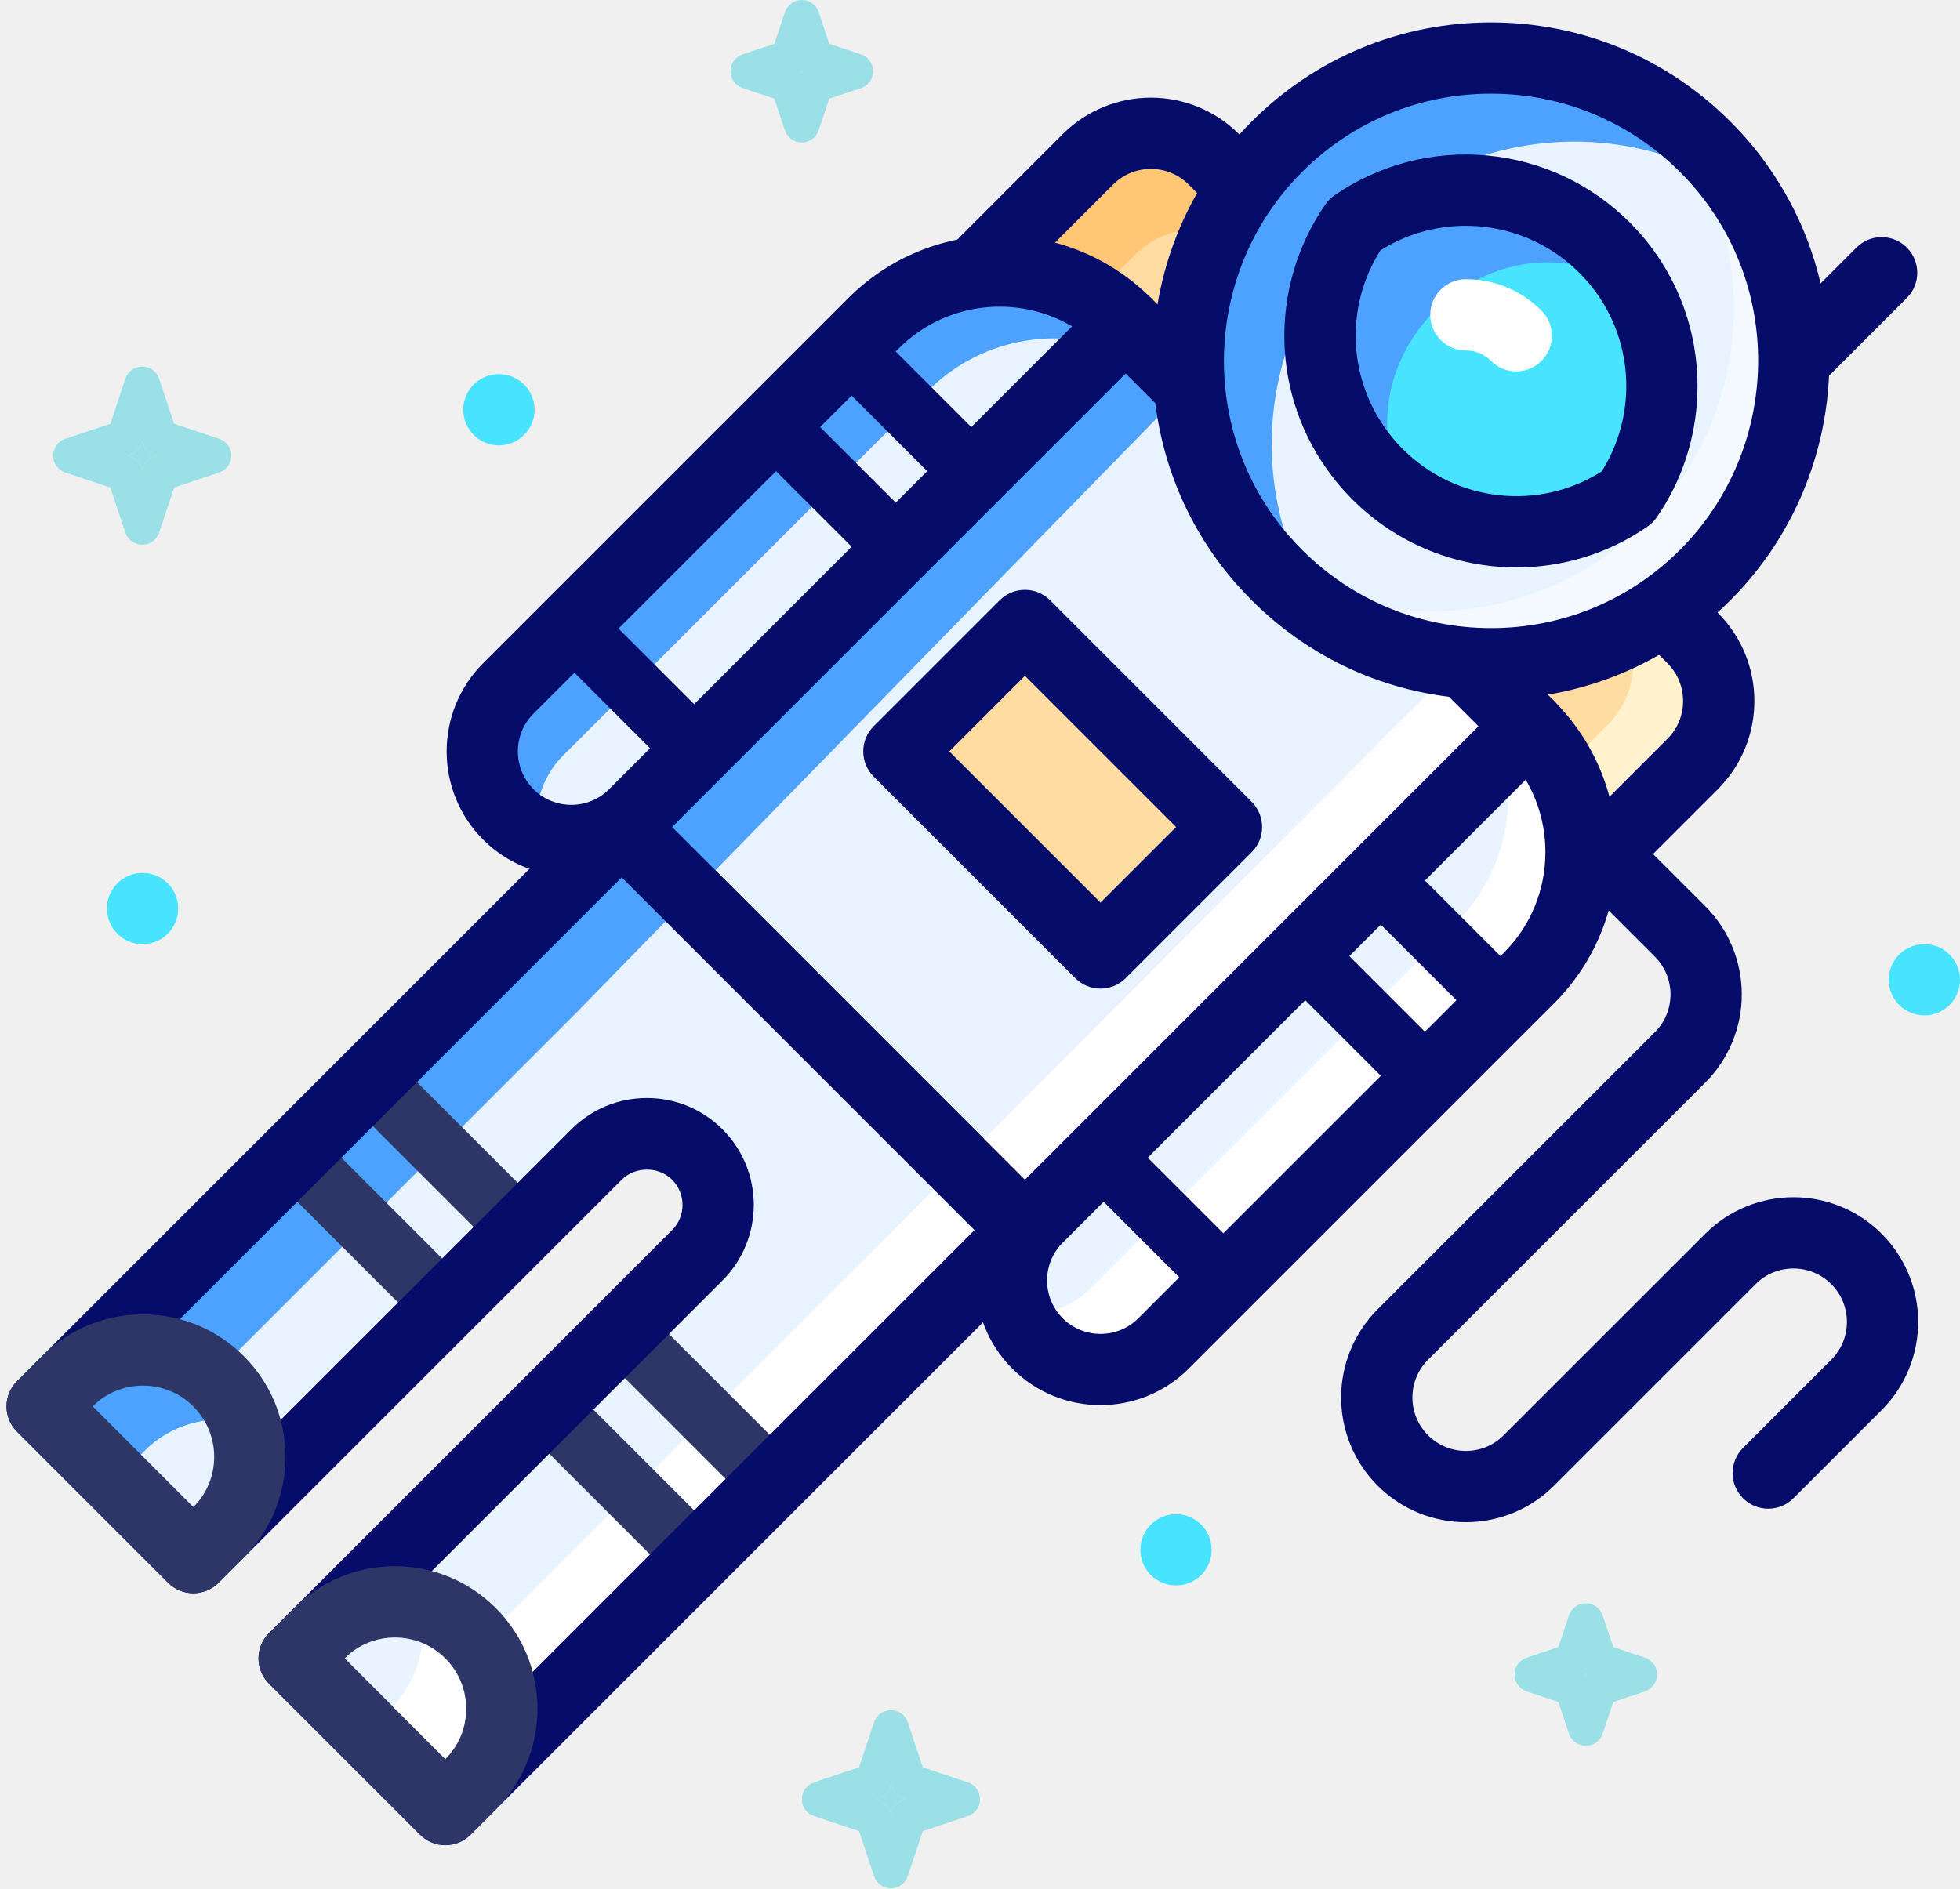
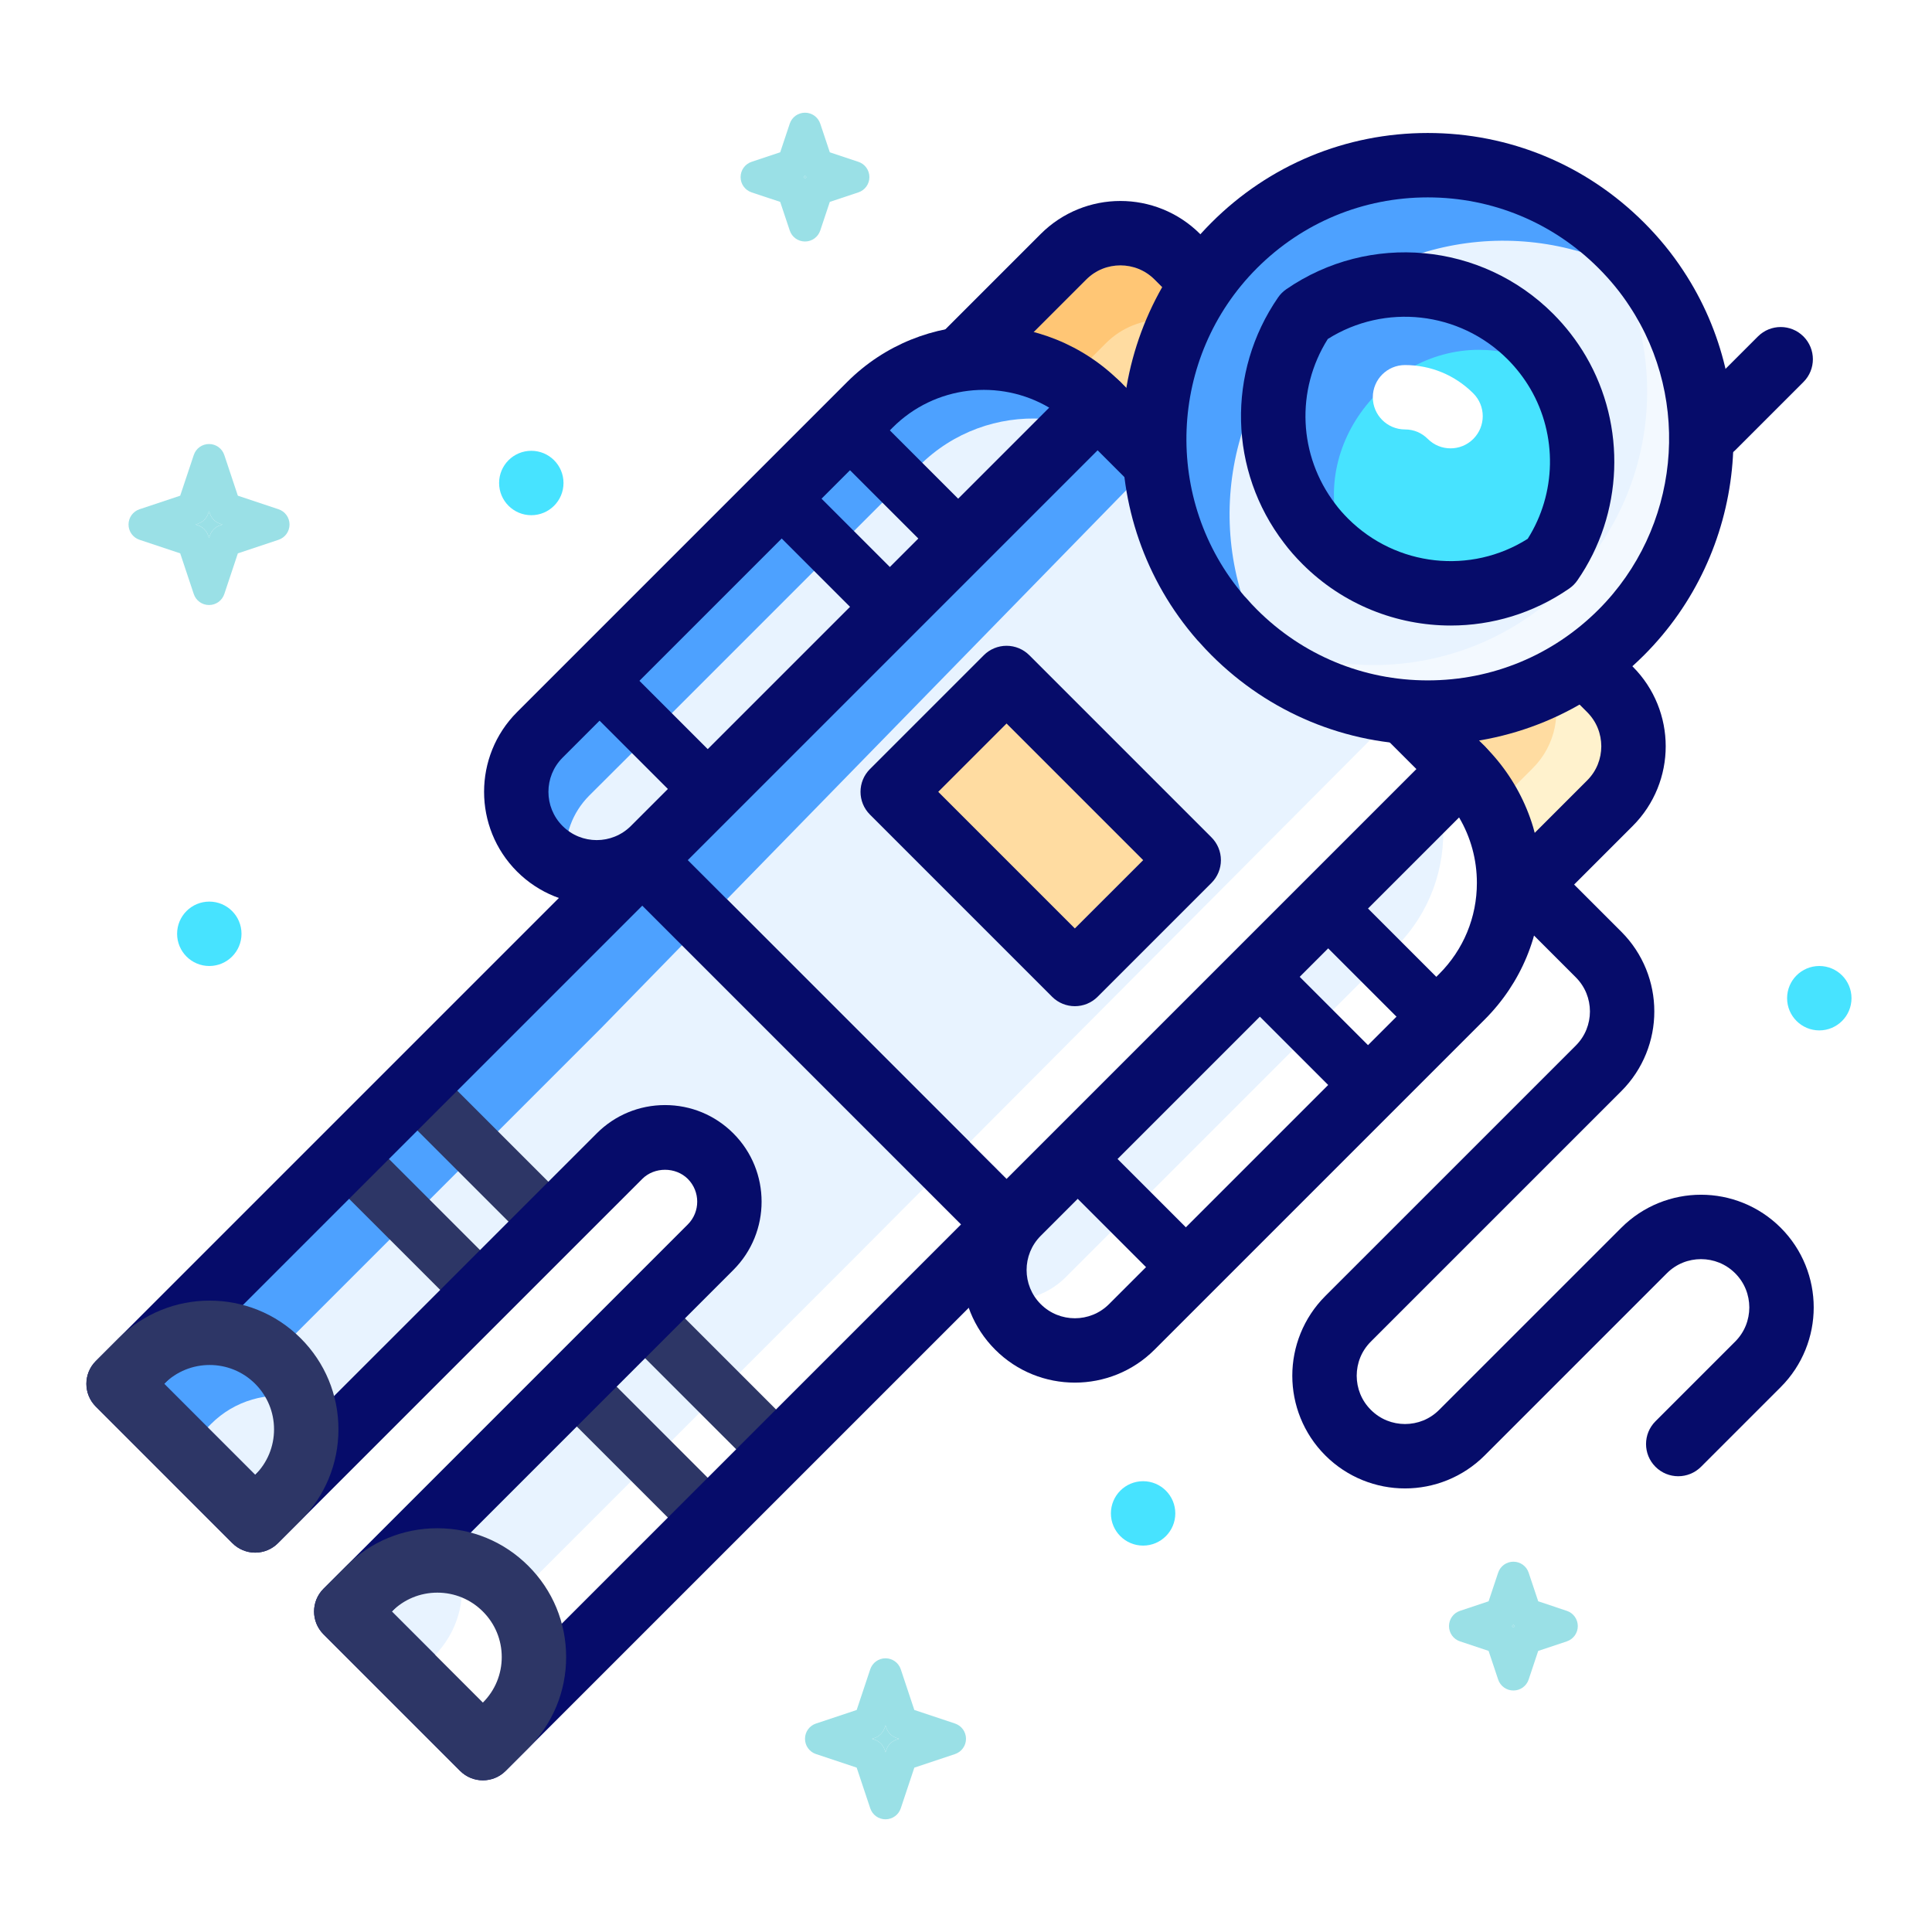
- <svg xmlns="http://www.w3.org/2000/svg" width="110px" height="106px" viewBox="0 0 110 106" version="1.1">
+ <svg xmlns="http://www.w3.org/2000/svg" width="120px" height="120px" viewBox="0 0 120 120" version="1.1">
  <defs />
  <g id="Page" stroke="none" stroke-width="1" fill="none" fill-rule="evenodd">
-     <g id="hireing" transform="translate(-260, -1101)">
+     <g id="hireing" transform="translate(-255, -1079)">
      <g id="block" transform="translate(0, 860)">
-         <g id="r1" transform="translate(135, 241)">
+         <rect id="bg" fill="#FFFFFF" x="0" y="0" width="1440" height="848" />
+         <g id="r1" transform="translate(135, 219)">
          <g id="1">
-             <g id="hireing-culture-01" transform="translate(125, 0)">
+             <g id="hireing-culture-01" transform="translate(125, 7)">
              <g id="Page-1">
                <g id="Group-134">
                  <path d="M100.653,84.106 L105.603,79.156 C106.966,77.795 107.654,75.991 107.653,74.206 C107.654,72.422 106.966,70.618 105.603,69.257 C104.24,67.894 102.438,67.205 100.653,67.207 C98.868,67.205 97.064,67.894 95.703,69.257 L84.388,80.57 C83.799,81.16 83.043,81.447 82.267,81.449 C81.493,81.447 80.737,81.16 80.147,80.57 C79.556,79.979 79.27,79.224 79.267,78.449 C79.27,77.674 79.556,76.919 80.147,76.328 L95.704,60.772 C97.066,59.41 97.755,57.606 97.752,55.822 C97.755,54.037 97.066,52.234 95.704,50.872 L90.752,45.923 C89.972,45.141 88.706,45.141 87.924,45.923 C87.144,46.703 87.144,47.97 87.924,48.751 L92.874,53.701 C93.463,54.291 93.751,55.047 93.754,55.822 C93.751,56.596 93.465,57.352 92.874,57.943 L77.317,73.499 C75.954,74.861 75.266,76.665 75.267,78.449 C75.266,80.234 75.954,82.037 77.317,83.399 C78.68,84.762 80.483,85.451 82.267,85.449 C84.052,85.451 85.856,84.762 87.218,83.399 L98.531,72.085 C99.121,71.496 99.877,71.209 100.653,71.207 C101.427,71.209 102.183,71.496 102.775,72.085 C103.364,72.676 103.65,73.432 103.653,74.206 C103.65,74.981 103.364,75.737 102.775,76.328 L97.825,81.278 C97.043,82.059 97.043,83.325 97.825,84.106 C98.606,84.887 99.871,84.887 100.653,84.106" id="Fill-2" fill="#060C6A" />
                  <path d="M89,93.911 C88.972,93.942 88.943,93.972 88.911,94 C88.943,94.028 88.972,94.057 89,94.089 C89.028,94.057 89.057,94.028 89.089,94 C89.057,93.972 89.028,93.942 89,93.911" id="Fill-4" fill="#9AE0E6" />
                  <path d="M89,90 C88.568,90 88.188,90.274 88.052,90.684 L87.46,92.459 L85.684,93.052 C85.274,93.188 85,93.568 85,94 C85,94.432 85.274,94.812 85.684,94.949 L87.459,95.541 L88.052,97.317 C88.188,97.726 88.568,98 89,98 C89.432,98 89.812,97.726 89.948,97.317 L90.541,95.541 L92.316,94.949 C92.726,94.812 93,94.432 93,94 C93,93.568 92.726,93.188 92.316,93.052 L90.541,92.459 L89.948,90.684 C89.812,90.274 89.432,90 89,90 M88.911,94 C88.943,93.972 88.972,93.943 89,93.911 C89.028,93.943 89.057,93.972 89.089,94 C89.057,94.028 89.028,94.057 89,94.089 C88.972,94.057 88.943,94.028 88.911,94" id="Fill-6" fill="#9AE0E6" />
                  <path d="M45,3.911 C44.972,3.942 44.943,3.972 44.911,4 C44.943,4.028 44.972,4.057 45,4.089 C45.028,4.057 45.057,4.028 45.089,4 C45.057,3.972 45.028,3.942 45,3.911" id="Fill-8" fill="#9AE0E6" />
                  <path d="M45,0 C44.568,0 44.188,0.274 44.052,0.683 L43.46,2.459 L41.684,3.051 C41.274,3.187 41,3.568 41,4 C41,4.432 41.274,4.812 41.684,4.949 L43.459,5.54 L44.052,7.316 C44.188,7.726 44.568,8 45,8 C45.432,8 45.812,7.726 45.948,7.316 L46.541,5.54 L48.316,4.949 C48.726,4.812 49,4.432 49,4 C49,3.568 48.726,3.187 48.316,3.051 L46.541,2.459 L45.948,0.683 C45.812,0.274 45.432,0 45,0 M44.911,4 C44.943,3.972 44.972,3.942 45,3.911 C45.028,3.942 45.057,3.972 45.089,4 C45.057,4.028 45.028,4.057 45,4.089 C44.972,4.057 44.943,4.028 44.911,4" id="Fill-10" fill="#9AE0E6" />
                  <path d="M7.983,24.741 L7.932,24.895 C7.832,25.193 7.597,25.428 7.3,25.527 L7.145,25.579 L7.3,25.63 C7.597,25.729 7.832,25.964 7.932,26.262 L7.983,26.416 L8.034,26.262 C8.134,25.964 8.369,25.729 8.667,25.63 L8.821,25.579 L8.667,25.527 C8.369,25.428 8.134,25.193 8.034,24.895 L7.983,24.741" id="Fill-12" fill="#9AE0E6" />
                  <path d="M7.983,20.579 C7.551,20.579 7.171,20.853 7.035,21.263 L6.192,23.789 L3.667,24.63 C3.257,24.767 2.983,25.147 2.983,25.579 C2.983,26.011 3.257,26.391 3.667,26.528 L6.193,27.37 L7.035,29.896 C7.171,30.305 7.551,30.579 7.983,30.579 C8.415,30.579 8.795,30.305 8.932,29.896 L9.774,27.37 L12.299,26.528 C12.709,26.391 12.983,26.011 12.983,25.579 C12.983,25.147 12.709,24.767 12.299,24.63 L9.773,23.788 L8.932,21.263 C8.795,20.853 8.415,20.579 7.983,20.579 M7.932,24.895 L7.983,24.742 L8.034,24.895 C8.134,25.193 8.369,25.429 8.667,25.528 L8.821,25.579 L8.667,25.631 C8.369,25.73 8.134,25.965 8.034,26.263 L7.983,26.417 L7.932,26.263 C7.832,25.965 7.597,25.73 7.3,25.631 L7.145,25.579 L7.3,25.528 C7.597,25.429 7.832,25.193 7.932,24.895" id="Fill-14" fill="#9AE0E6" />
                  <path d="M50,100.162 L49.949,100.316 C49.849,100.614 49.615,100.849 49.317,100.948 L49.163,101 L49.317,101.051 C49.615,101.15 49.849,101.385 49.949,101.683 L50,101.837 L50.051,101.683 C50.151,101.385 50.386,101.15 50.684,101.051 L50.838,101 L50.684,100.948 C50.386,100.849 50.151,100.614 50.051,100.316 L50,100.162" id="Fill-16" fill="#9AE0E6" />
                  <path d="M50,96 C49.568,96 49.188,96.274 49.052,96.684 L48.21,99.21 L45.684,100.051 C45.274,100.188 45,100.568 45,101 C45,101.432 45.274,101.812 45.684,101.949 L48.21,102.791 L49.052,105.316 C49.188,105.726 49.568,106 50,106 C50.432,106 50.812,105.726 50.949,105.316 L51.791,102.791 L54.316,101.949 C54.726,101.812 55,101.432 55,101 C55,100.568 54.726,100.188 54.316,100.051 L51.79,99.209 L50.949,96.684 C50.812,96.274 50.432,96 50,96 M49.949,100.316 L50,100.163 L50.051,100.316 C50.151,100.614 50.386,100.85 50.684,100.949 L50.838,101 L50.684,101.052 C50.386,101.151 50.151,101.386 50.051,101.684 L50,101.838 L49.949,101.684 C49.849,101.386 49.615,101.151 49.317,101.052 L49.163,101 L49.317,100.949 C49.615,100.85 49.849,100.614 49.949,100.316" id="Fill-18" fill="#9AE0E6" />
                  <path d="M108,53 C106.896,53 106,53.895 106,55 C106,56.104 106.896,57 108,57 C109.105,57 110,56.104 110,55 C110,53.895 109.105,53 108,53" id="Fill-20" fill="#47E3FF" />
                  <path d="M66,85 C64.896,85 64,85.896 64,87 C64,88.104 64.896,89 66,89 C67.105,89 68,88.104 68,87 C68,85.896 67.105,85 66,85" id="Fill-22" fill="#47E3FF" />
                  <path d="M8,49 C6.896,49 6,49.896 6,51 C6,52.104 6.896,53 8,53 C9.105,53 10,52.104 10,51 C10,49.896 9.105,49 8,49" id="Fill-24" fill="#47E3FF" />
                  <path d="M28,21 C26.895,21 26,21.895 26,23 C26,24.104 26.895,25 28,25 C29.105,25 30,24.104 30,23 C30,21.895 29.105,21 28,21" id="Fill-26" fill="#47E3FF" />
                  <path d="M87.217,50.667 L94.996,42.889 C96.948,40.936 96.948,37.77 94.996,35.818 L68.125,8.947 C66.172,6.995 63.007,6.995 61.054,8.947 L53.276,16.726 L87.217,50.667" id="Fill-28" fill="#FFDCA1" />
                  <path d="M51.357,17.291 L51.234,17.413 L51.539,17.718 C51.461,17.581 51.4,17.439 51.357,17.291 M54.691,18.14 C54.3,18.53 53.788,18.727 53.276,18.727 C52.934,18.727 52.591,18.639 52.284,18.463 L55.914,22.093 L57.279,20.729 L54.691,18.14" id="Fill-30" fill="#FFE5B9" />
                  <path d="M64.59,9.483 C63.815,9.486 63.06,9.773 62.468,10.363 L54.691,18.14 L54.691,18.14 L57.279,20.729 L63.694,14.313 C64.669,13.338 65.949,12.851 67.229,12.851 C67.595,12.851 67.961,12.89 68.32,12.97 C68.426,12.746 68.537,12.524 68.654,12.305 L66.711,10.363 C66.12,9.773 65.364,9.486 64.59,9.483" id="Fill-32" fill="#FFC675" />
                  <path d="M83.734,47.184 L82.428,48.49 L85.369,51.431 C85.069,50.707 85.214,49.842 85.803,49.253 L83.734,47.184" id="Fill-34" fill="#FFE5B9" />
                  <path d="M91.639,35.29 C91.546,35.339 91.453,35.388 91.359,35.435 C92.016,37.21 91.632,39.286 90.207,40.71 L83.734,47.184 L85.803,49.253 L85.803,49.253 L93.581,41.475 C94.171,40.884 94.458,40.128 94.46,39.354 C94.458,38.579 94.171,37.824 93.581,37.232 L91.639,35.29" id="Fill-36" fill="#FFF2CD" />
                  <path d="M86.454,52.516 L87.108,53.17 L87.661,52.618 C87.515,52.651 87.367,52.667 87.218,52.667 C86.958,52.667 86.698,52.617 86.454,52.516" id="Fill-38" fill="#FFE5B9" />
                  <path d="M88.632,52.081 L96.41,44.303 C97.773,42.941 98.462,41.138 98.46,39.353 C98.462,37.568 97.773,35.765 96.41,34.403 L69.54,7.533 C68.178,6.17 66.375,5.481 64.59,5.483 C62.805,5.481 61.002,6.17 59.64,7.533 L51.862,15.312 C51.081,16.093 51.081,17.359 51.862,18.14 C52.643,18.921 53.91,18.921 54.691,18.14 L62.469,10.362 C63.06,9.772 63.815,9.485 64.59,9.483 C65.364,9.485 66.121,9.772 66.712,10.362 L93.582,37.232 C94.171,37.823 94.458,38.579 94.46,39.353 C94.458,40.128 94.171,40.884 93.582,41.474 L85.804,49.252 C85.022,50.034 85.022,51.3 85.804,52.081 C86.584,52.862 87.851,52.862 88.632,52.081" id="Fill-40" fill="#060C6A" />
                  <polygon id="Fill-42" fill="#E8F3FF" points="57.519 69.052 34.892 46.425 63.176 18.14 85.803 40.768" />
                  <path d="M57.519,69.052 L58.934,67.638 L37.72,46.425 L63.176,20.969 L82.975,40.768 L56.105,67.638 L57.519,69.052 L58.934,67.638 L57.519,69.052 L58.934,70.466 L87.217,42.182 C87.59,41.809 87.803,41.294 87.803,40.768 C87.803,40.241 87.59,39.726 87.217,39.354 L64.59,16.726 C64.218,16.354 63.703,16.14 63.176,16.14 C62.649,16.14 62.134,16.354 61.762,16.726 L33.477,45.01 C32.696,45.792 32.696,47.058 33.477,47.839 L56.105,70.466 C56.477,70.839 56.993,71.052 57.519,71.052 C58.046,71.052 58.561,70.839 58.934,70.466 L57.519,69.052" id="Fill-44" fill="#2D3666" />
                  <path d="M34.892,46.425 L29.235,52.082 L2.365,78.952 L10.85,87.437 L33.478,64.81 C35.04,63.248 37.573,63.248 39.135,64.81 C40.697,66.372 40.697,68.905 39.135,70.467 L16.507,93.094 L24.992,101.579 L51.863,74.709 L57.519,69.052 L34.892,46.425 Z" id="Fill-46" fill="#E8F3FF" />
                  <polygon id="Fill-48" fill="#FFFFFF" points="86.935 41.5 52.83 75.743 25.96 102.613 21.279 97.923 48.149 71.053 82.245 36.81" />
                  <polygon id="Fill-50" fill="#4DA1FF" points="32.345 56.85 11.66 77.535 4.97 74.845 27.655 52.16 62.279 16.803 66.262 22.105" />
                  <path d="M95.703,32.282 C89.064,38.922 78.3,38.922 71.661,32.282 C65.022,25.643 65.022,14.88 71.661,8.241 C78.3,1.601 89.064,1.601 95.703,8.241 C102.342,14.88 102.342,25.643 95.703,32.282" id="Fill-52" fill="#E8F3FF" />
                  <path d="M94.44,7.87 C98.87,14.47 98.17,23.49 92.33,29.33 C89.012,32.647 84.665,34.307 80.319,34.307 C77.026,34.307 73.734,33.355 70.89,31.45 C71.13,31.73 71.39,32.01 71.66,32.28 C74.98,35.6 79.33,37.26 83.68,37.26 C88.03,37.26 92.38,35.6 95.7,32.28 C101.51,26.47 102.24,17.51 97.88,10.91 C97.61,10.59 97.32,10.28 97.02,9.98 C96.22,9.18 95.35,8.47 94.44,7.87" id="Fill-54" fill="#F3F9FF" />
                  <path d="M12.264,77.537 L12.264,77.537 C9.921,75.194 6.122,75.194 3.779,77.537 L2.365,78.951 L10.85,87.436 L12.264,86.022 C14.607,83.679 14.607,79.88 12.264,77.537" id="Fill-56" fill="#E8F3FF" />
                  <path d="M13.54,79.803 C11.63,79.423 9.58,79.973 8.11,81.443 L6.69,82.863 L2,78.173 L3.42,76.763 C5.76,74.413 9.56,74.413 11.9,76.763 C12.76,77.623 13.31,78.693 13.54,79.803" id="Fill-58" fill="#4DA1FF" />
                  <path d="M26.406,91.679 L26.406,91.679 C24.063,89.336 20.264,89.336 17.921,91.679 L16.506,93.093 L24.992,101.579 L26.406,100.164 C28.749,97.821 28.749,94.022 26.406,91.679" id="Fill-60" fill="#E8F3FF" />
                  <path d="M91.33,27.91 C87.05,30.87 81.14,30.44 77.32,26.63 C76.97,26.28 76.64,25.91 76.35,25.52 C73.45,21.73 73.35,16.5 76.03,12.61 C80.32,9.66 86.23,10.08 90.05,13.9 C90.74,14.59 91.31,15.34 91.78,16.14 C93.91,19.79 93.76,24.4 91.33,27.91" id="Fill-62" fill="#47E3FF" />
                  <path d="M81.118,9.819 C78.935,9.819 76.752,10.465 74.878,11.753 C71.927,16.043 72.348,21.953 76.167,25.774 C76.721,26.327 77.326,26.81 77.963,27.224 C77.743,27.036 77.528,26.838 77.32,26.63 C76.97,26.28 76.64,25.91 76.349,25.52 C73.45,21.73 73.35,16.5 76.029,12.61 C77.904,11.321 80.087,10.676 82.27,10.676 C84.347,10.676 86.423,11.26 88.233,12.431 C86.184,10.688 83.651,9.819 81.118,9.819" id="Fill-64" fill="#8CD5E6" />
                  <path d="M82.27,10.676 C80.087,10.676 77.904,11.322 76.03,12.61 C73.35,16.501 73.45,21.73 76.349,25.52 C76.64,25.91 76.97,26.28 77.32,26.63 C77.528,26.838 77.743,27.036 77.963,27.224 C78.259,27.415 78.561,27.592 78.868,27.753 L78.812,27.646 C75.665,21.439 80.749,14.728 86.849,14.728 C88.133,14.728 89.463,15.025 90.77,15.688 L90.878,15.743 C90.368,14.773 89.708,13.854 88.898,13.044 C88.683,12.829 88.461,12.624 88.233,12.431 C86.423,11.26 84.347,10.676 82.27,10.676" id="Fill-66" fill="#4DA1FF" />
                  <path d="M24.992,75.045 C24.544,75.045 24.096,74.874 23.755,74.532 L15.269,66.047 C14.586,65.363 14.586,64.256 15.269,63.572 C15.953,62.889 17.06,62.889 17.744,63.572 L26.229,72.058 C26.913,72.741 26.913,73.849 26.229,74.532 C25.888,74.874 25.44,75.045 24.992,75.045" id="Fill-68" fill="#2D3666" />
                  <path d="M29.234,70.802 C28.786,70.802 28.338,70.631 27.997,70.289 L19.512,61.804 C18.829,61.12 18.829,60.013 19.512,59.329 C20.196,58.646 21.303,58.646 21.987,59.329 L30.471,67.815 C31.155,68.498 31.155,69.606 30.471,70.289 C30.13,70.631 29.682,70.802 29.234,70.802" id="Fill-70" fill="#2D3666" />
                  <path d="M39.135,89.186 C38.687,89.186 38.239,89.016 37.898,88.674 L29.411,80.189 C28.728,79.504 28.728,78.397 29.411,77.713 C30.095,77.031 31.202,77.031 31.886,77.713 L40.372,86.2 C41.056,86.882 41.056,87.99 40.372,88.674 C40.031,89.016 39.583,89.186 39.135,89.186" id="Fill-72" fill="#2D3666" />
                  <path d="M43.377,84.944 C42.929,84.944 42.481,84.773 42.14,84.431 L33.654,75.946 C32.971,75.262 32.971,74.155 33.654,73.471 C34.338,72.788 35.445,72.788 36.129,73.471 L44.614,81.957 C45.298,82.64 45.298,83.748 44.614,84.431 C44.273,84.773 43.825,84.944 43.377,84.944" id="Fill-74" fill="#2D3666" />
                  <path d="M49.034,18.14 L32.064,35.111 L28.528,38.646 C26.575,40.599 26.575,43.765 28.528,45.717 L28.528,45.717 C30.481,47.67 33.646,47.67 35.599,45.717 L39.135,42.182 L63.176,18.14 C59.271,14.235 52.939,14.235 49.034,18.14" id="Fill-76" fill="#E8F3FF" />
                  <path d="M61.56,17.234 L59.78,19.014 C57.03,18.844 54.21,19.814 52.1,21.924 L35.13,38.894 L31.59,42.424 C30.54,43.484 30.05,44.884 30.14,46.264 C28.96,46.194 27.8,45.714 26.91,44.814 C24.95,42.854 24.95,39.694 26.91,37.744 L30.44,34.204 L47.41,17.234 C51.32,13.334 57.65,13.334 61.56,17.234" id="Fill-78" fill="#4DA1FF" />
                  <path d="M54.69,28.375 C54.242,28.375 53.794,28.204 53.453,27.863 L46.381,20.793 C45.698,20.108 45.698,19 46.381,18.317 C47.065,17.634 48.172,17.634 48.856,18.317 L55.927,25.389 C56.611,26.072 56.611,27.18 55.927,27.863 C55.586,28.204 55.138,28.375 54.69,28.375" id="Fill-80" fill="#060C6A" />
                  <path d="M85.803,40.768 L61.761,64.81 L58.226,68.345 C56.273,70.298 56.273,73.464 58.226,75.416 L58.226,75.416 C60.178,77.369 63.344,77.369 65.297,75.416 L68.833,71.881 L85.803,54.91 C89.708,51.005 89.708,44.673 85.803,40.768" id="Fill-82" fill="#E8F3FF" />
                  <path d="M86.414,56.489 L69.434,73.459 L65.904,76.989 C64.924,77.969 63.644,78.459 62.364,78.459 C61.084,78.459 59.804,77.969 58.834,76.989 C57.944,76.089 57.454,74.929 57.384,73.759 C57.484,73.769 57.584,73.769 57.684,73.769 C58.964,73.769 60.244,73.289 61.214,72.309 L81.724,51.799 C83.824,49.689 84.794,46.879 84.624,44.129 L86.414,42.339 C90.314,46.249 90.314,52.579 86.414,56.489" id="Fill-84" fill="#FFFFFF" />
                  <path d="M84.389,58.074 C83.941,58.074 83.493,57.903 83.152,57.561 L76.081,50.49 C75.398,49.806 75.398,48.699 76.081,48.015 C76.765,47.332 77.872,47.332 78.556,48.015 L85.626,55.087 C86.31,55.77 86.31,56.878 85.626,57.561 C85.285,57.903 84.837,58.074 84.389,58.074" id="Fill-86" fill="#060C6A" />
                  <polygon id="Fill-88" fill="#FFDCA1" points="61.762 53.496 50.448 42.182 57.519 35.111 68.833 46.425" />
                  <path d="M53.276,42.182 L61.761,50.667 L66.005,46.425 L57.519,37.939 L53.276,42.182 Z M61.761,55.496 C61.25,55.496 60.738,55.301 60.347,54.91 L49.034,43.596 C48.253,42.815 48.253,41.549 49.034,40.768 L56.105,33.697 C56.48,33.322 56.989,33.111 57.519,33.111 C58.049,33.111 58.558,33.322 58.933,33.697 L70.247,45.011 C70.622,45.386 70.833,45.894 70.833,46.425 C70.833,46.955 70.622,47.464 70.247,47.839 L63.175,54.91 C62.785,55.301 62.273,55.496 61.761,55.496 L61.761,55.496 Z" id="Fill-90" fill="#060C6A" />
                  <path d="M32.063,35.111 L39.134,42.182" id="Fill-92" fill="#E8F3FF" />
                  <path d="M39.135,43.932 C38.687,43.932 38.239,43.761 37.898,43.419 L30.826,36.348 C30.143,35.665 30.143,34.557 30.826,33.873 C31.51,33.19 32.617,33.19 33.301,33.873 L40.372,40.945 C41.056,41.628 41.056,42.736 40.372,43.419 C40.031,43.761 39.583,43.932 39.135,43.932" id="Fill-94" fill="#060C6A" />
                  <path d="M68.833,71.88 L61.762,64.809" id="Fill-96" fill="#E8F3FF" />
                  <path d="M68.833,73.631 C68.385,73.631 67.937,73.46 67.596,73.118 L60.524,66.047 C59.841,65.363 59.841,64.256 60.524,63.572 C61.208,62.889 62.315,62.889 62.999,63.572 L70.07,70.644 C70.754,71.327 70.754,72.435 70.07,73.118 C69.729,73.46 69.281,73.631 68.833,73.631" id="Fill-98" fill="#060C6A" />
                  <path d="M50.448,32.618 C50,32.618 49.552,32.447 49.211,32.105 L42.139,25.035 C41.456,24.351 41.456,23.243 42.139,22.56 C42.823,21.876 43.93,21.876 44.614,22.56 L51.685,29.631 C52.369,30.314 52.369,31.422 51.685,32.105 C51.344,32.447 50.896,32.618 50.448,32.618" id="Fill-100" fill="#060C6A" />
                  <path d="M80.147,62.316 C79.698,62.316 79.251,62.145 78.909,61.803 L71.957,54.85 C71.272,54.167 71.272,53.059 71.957,52.376 C72.639,51.692 73.748,51.692 74.43,52.376 L81.383,59.329 C82.067,60.012 82.067,61.12 81.383,61.803 C81.043,62.145 80.594,62.316 80.147,62.316" id="Fill-102" fill="#060C6A" />
                  <path d="M101.359,21.555 C100.847,21.555 100.336,21.36 99.945,20.969 C99.164,20.188 99.164,18.922 99.945,18.141 L104.188,13.898 C104.969,13.117 106.235,13.117 107.016,13.898 C107.797,14.68 107.797,15.946 107.016,16.726 L102.773,20.969 C102.382,21.36 101.871,21.555 101.359,21.555" id="Fill-104" fill="#060C6A" />
                  <path d="M85.096,20.848 C84.584,20.848 84.073,20.653 83.682,20.262 C83.297,19.877 82.808,19.674 82.268,19.674 C81.163,19.674 80.268,18.779 80.268,17.674 C80.268,16.57 81.163,15.674 82.268,15.674 C83.868,15.674 85.375,16.299 86.51,17.434 C87.291,18.215 87.291,19.481 86.51,20.262 C86.119,20.653 85.608,20.848 85.096,20.848" id="Fill-106" fill="#FFFFFF" />
                  <path d="M97.81,10.82 C91.21,6.39 82.19,7.09 76.35,12.93 C70.51,18.77 69.81,27.79 74.24,34.39 C73.33,33.79 72.46,33.08 71.66,32.28 C65.02,25.64 65.02,14.88 71.66,8.24 C78.3,1.6 89.06,1.6 95.7,8.24 C96.5,9.04 97.21,9.91 97.81,10.82" id="Fill-108" fill="#4DA1FF" />
                  <path d="M72.284,30.018 C72.328,30.06 72.369,30.103 72.407,30.147 C72.614,30.389 72.839,30.631 73.073,30.864 C75.908,33.699 79.675,35.26 83.68,35.26 C87.685,35.26 91.452,33.699 94.286,30.866 C99.304,25.848 100.113,17.918 96.211,12.013 C95.669,11.181 95.022,10.391 94.286,9.655 C91.452,6.821 87.685,5.26 83.68,5.26 C79.675,5.26 75.908,6.821 73.074,9.654 C67.544,15.184 67.208,24.101 72.284,30.018 M83.68,39.26 C78.605,39.26 73.835,37.283 70.246,33.694 C69.978,33.427 69.72,33.151 69.477,32.874 C69.437,32.836 69.399,32.797 69.364,32.756 C62.812,25.262 63.2,13.872 70.246,6.826 C73.835,3.237 78.605,1.26 83.68,1.26 C88.755,1.26 93.525,3.237 97.114,6.826 C98.046,7.757 98.867,8.764 99.555,9.817 C104.493,17.292 103.47,27.338 97.114,33.694 C93.525,37.283 88.755,39.26 83.68,39.26" id="Fill-110" fill="#060C6A" />
                  <path d="M77.473,14.054 C75.47,17.229 75.642,21.303 77.939,24.304 C78.165,24.61 78.428,24.909 78.734,25.215 C81.725,28.2 86.36,28.699 89.888,26.467 C91.666,23.657 91.741,20.039 90.053,17.148 C89.661,16.479 89.183,15.861 88.636,15.314 C85.652,12.33 81.013,11.827 77.473,14.054 M85.107,31.853 C81.757,31.853 78.428,30.56 75.909,28.046 C75.457,27.595 75.077,27.159 74.744,26.713 C71.333,22.254 71.182,16.121 74.384,11.475 C74.522,11.274 74.697,11.1 74.898,10.962 C80.064,7.409 87.03,8.051 91.464,12.486 C92.251,13.272 92.938,14.161 93.505,15.128 C96.036,19.465 95.827,24.928 92.975,29.048 C92.838,29.246 92.666,29.418 92.468,29.555 C90.238,31.097 87.666,31.853 85.107,31.853" id="Fill-112" fill="#060C6A" />
                  <path d="M50.447,19.554 L29.941,40.061 C28.772,41.23 28.772,43.133 29.941,44.303 C31.111,45.473 33.014,45.472 34.184,44.304 L60.168,18.319 C57.103,16.512 53.078,16.924 50.447,19.554 Z M32.063,49.179 C30.27,49.179 28.478,48.496 27.113,47.132 C24.385,44.402 24.385,39.961 27.113,37.232 L47.619,16.726 L47.619,16.725 C52.3,12.048 59.911,12.048 64.59,16.726 C64.965,17.101 65.176,17.609 65.176,18.14 C65.176,18.67 64.965,19.179 64.59,19.554 L37.012,47.132 C35.648,48.496 33.855,49.179 32.063,49.179 L32.063,49.179 Z" id="Fill-114" fill="#060C6A" />
                  <path d="M85.626,43.773 L59.641,69.759 C58.471,70.929 58.471,72.832 59.641,74.002 C60.811,75.172 62.713,75.172 63.883,74.002 L84.389,53.496 C85.9,51.985 86.732,49.976 86.732,47.839 C86.732,46.386 86.348,44.992 85.626,43.773 M61.762,78.877 C59.969,78.877 58.177,78.195 56.813,76.83 C54.083,74.101 54.083,69.66 56.813,66.931 L84.389,39.354 C85.17,38.572 86.436,38.573 87.217,39.353 C89.483,41.62 90.732,44.633 90.732,47.839 C90.732,51.044 89.483,54.058 87.217,56.324 L66.711,76.83 C65.347,78.194 63.554,78.877 61.762,78.877" id="Fill-116" fill="#060C6A" />
                  <path d="M19.335,93.094 L24.992,98.751 L54.691,69.052 L34.892,49.253 L5.193,78.951 L10.85,84.609 L32.064,63.396 C33.196,62.262 34.703,61.638 36.306,61.638 C37.908,61.638 39.416,62.262 40.549,63.396 C42.889,65.735 42.889,69.541 40.549,71.88 L19.335,93.094 Z M24.992,103.579 C24.481,103.579 23.969,103.384 23.578,102.993 L15.093,94.508 C14.312,93.727 14.312,92.461 15.093,91.68 L37.721,69.052 C38.5,68.273 38.5,67.003 37.721,66.224 C36.965,65.468 35.647,65.468 34.893,66.224 L12.264,88.851 C11.889,89.226 11.38,89.437 10.85,89.437 C10.319,89.437 9.811,89.226 9.436,88.851 L0.951,80.365 C0.17,79.584 0.17,78.319 0.951,77.537 L33.478,45.011 C34.259,44.23 35.524,44.23 36.306,45.011 L58.934,67.638 C59.309,68.013 59.52,68.522 59.52,69.052 C59.52,69.582 59.309,70.091 58.934,70.466 L26.406,102.993 C26.016,103.384 25.504,103.579 24.992,103.579 L24.992,103.579 Z" id="Fill-118" fill="#060C6A" />
                  <path d="M26.634,100.573 L25.224,101.983 L20.534,97.303 L21.944,95.883 C23.424,94.403 23.974,92.353 23.584,90.443 C24.704,90.663 25.764,91.213 26.634,92.083 C28.974,94.433 28.974,98.233 26.634,100.573" id="Fill-120" fill="#FFFFFF" />
                  <path d="M5.193,78.951 L10.849,84.608 C11.605,83.852 12.021,82.848 12.021,81.78 C12.021,80.712 11.605,79.707 10.849,78.951 C9.289,77.392 6.754,77.392 5.193,78.951 M10.849,89.436 L10.849,89.436 C10.319,89.436 9.81,89.225 9.435,88.85 L0.951,80.365 C0.17,79.584 0.17,78.318 0.951,77.537 L2.365,76.123 C5.484,73.004 10.558,73.004 13.677,76.123 C15.189,77.634 16.021,79.643 16.021,81.78 C16.021,83.917 15.189,85.926 13.677,87.436 L12.263,88.85 C11.888,89.225 11.38,89.436 10.849,89.436" id="Fill-122" fill="#2D3666" />
                  <path d="M19.335,93.094 L24.992,98.751 C25.748,97.995 26.164,96.99 26.164,95.922 C26.164,94.854 25.748,93.85 24.992,93.094 C24.236,92.338 23.232,91.922 22.164,91.922 C21.095,91.922 20.091,92.338 19.335,93.094 M24.992,103.579 C24.481,103.579 23.969,103.384 23.578,102.993 L15.093,94.508 C14.312,93.727 14.312,92.461 15.093,91.68 L16.507,90.266 C18.018,88.754 20.026,87.922 22.164,87.922 C24.301,87.922 26.31,88.754 27.82,90.266 C29.332,91.777 30.164,93.785 30.164,95.922 C30.164,98.059 29.332,100.069 27.82,101.579 L26.406,102.993 C26.016,103.384 25.504,103.579 24.992,103.579" id="Fill-124" fill="#2D3666" />
                  <path d="M82.557,37.521 L85.803,40.767" id="Fill-126" fill="#E8F3FF" />
                  <path d="M85.804,42.768 C85.292,42.768 84.781,42.573 84.39,42.183 L81.143,38.936 C80.362,38.155 80.362,36.889 81.143,36.108 C81.924,35.327 83.19,35.327 83.971,36.107 L87.218,39.353 C87.999,40.135 87.999,41.401 87.218,42.182 C86.827,42.573 86.316,42.768 85.804,42.768" id="Fill-128" fill="#060C6A" />
                  <path d="M63.176,18.14 L66.218,21.182" id="Fill-130" fill="#E8F3FF" />
                  <path d="M66.218,23.182 C65.706,23.182 65.195,22.987 64.804,22.597 L61.762,19.556 C60.981,18.774 60.981,17.508 61.762,16.727 C62.541,15.946 63.809,15.946 64.59,16.726 L67.632,19.767 C68.413,20.549 68.413,21.815 67.632,22.596 C67.242,22.987 66.73,23.182 66.218,23.182" id="Fill-132" fill="#060C6A" />
                </g>
              </g>
            </g>
          </g>
        </g>
      </g>
    </g>
  </g>
</svg>
